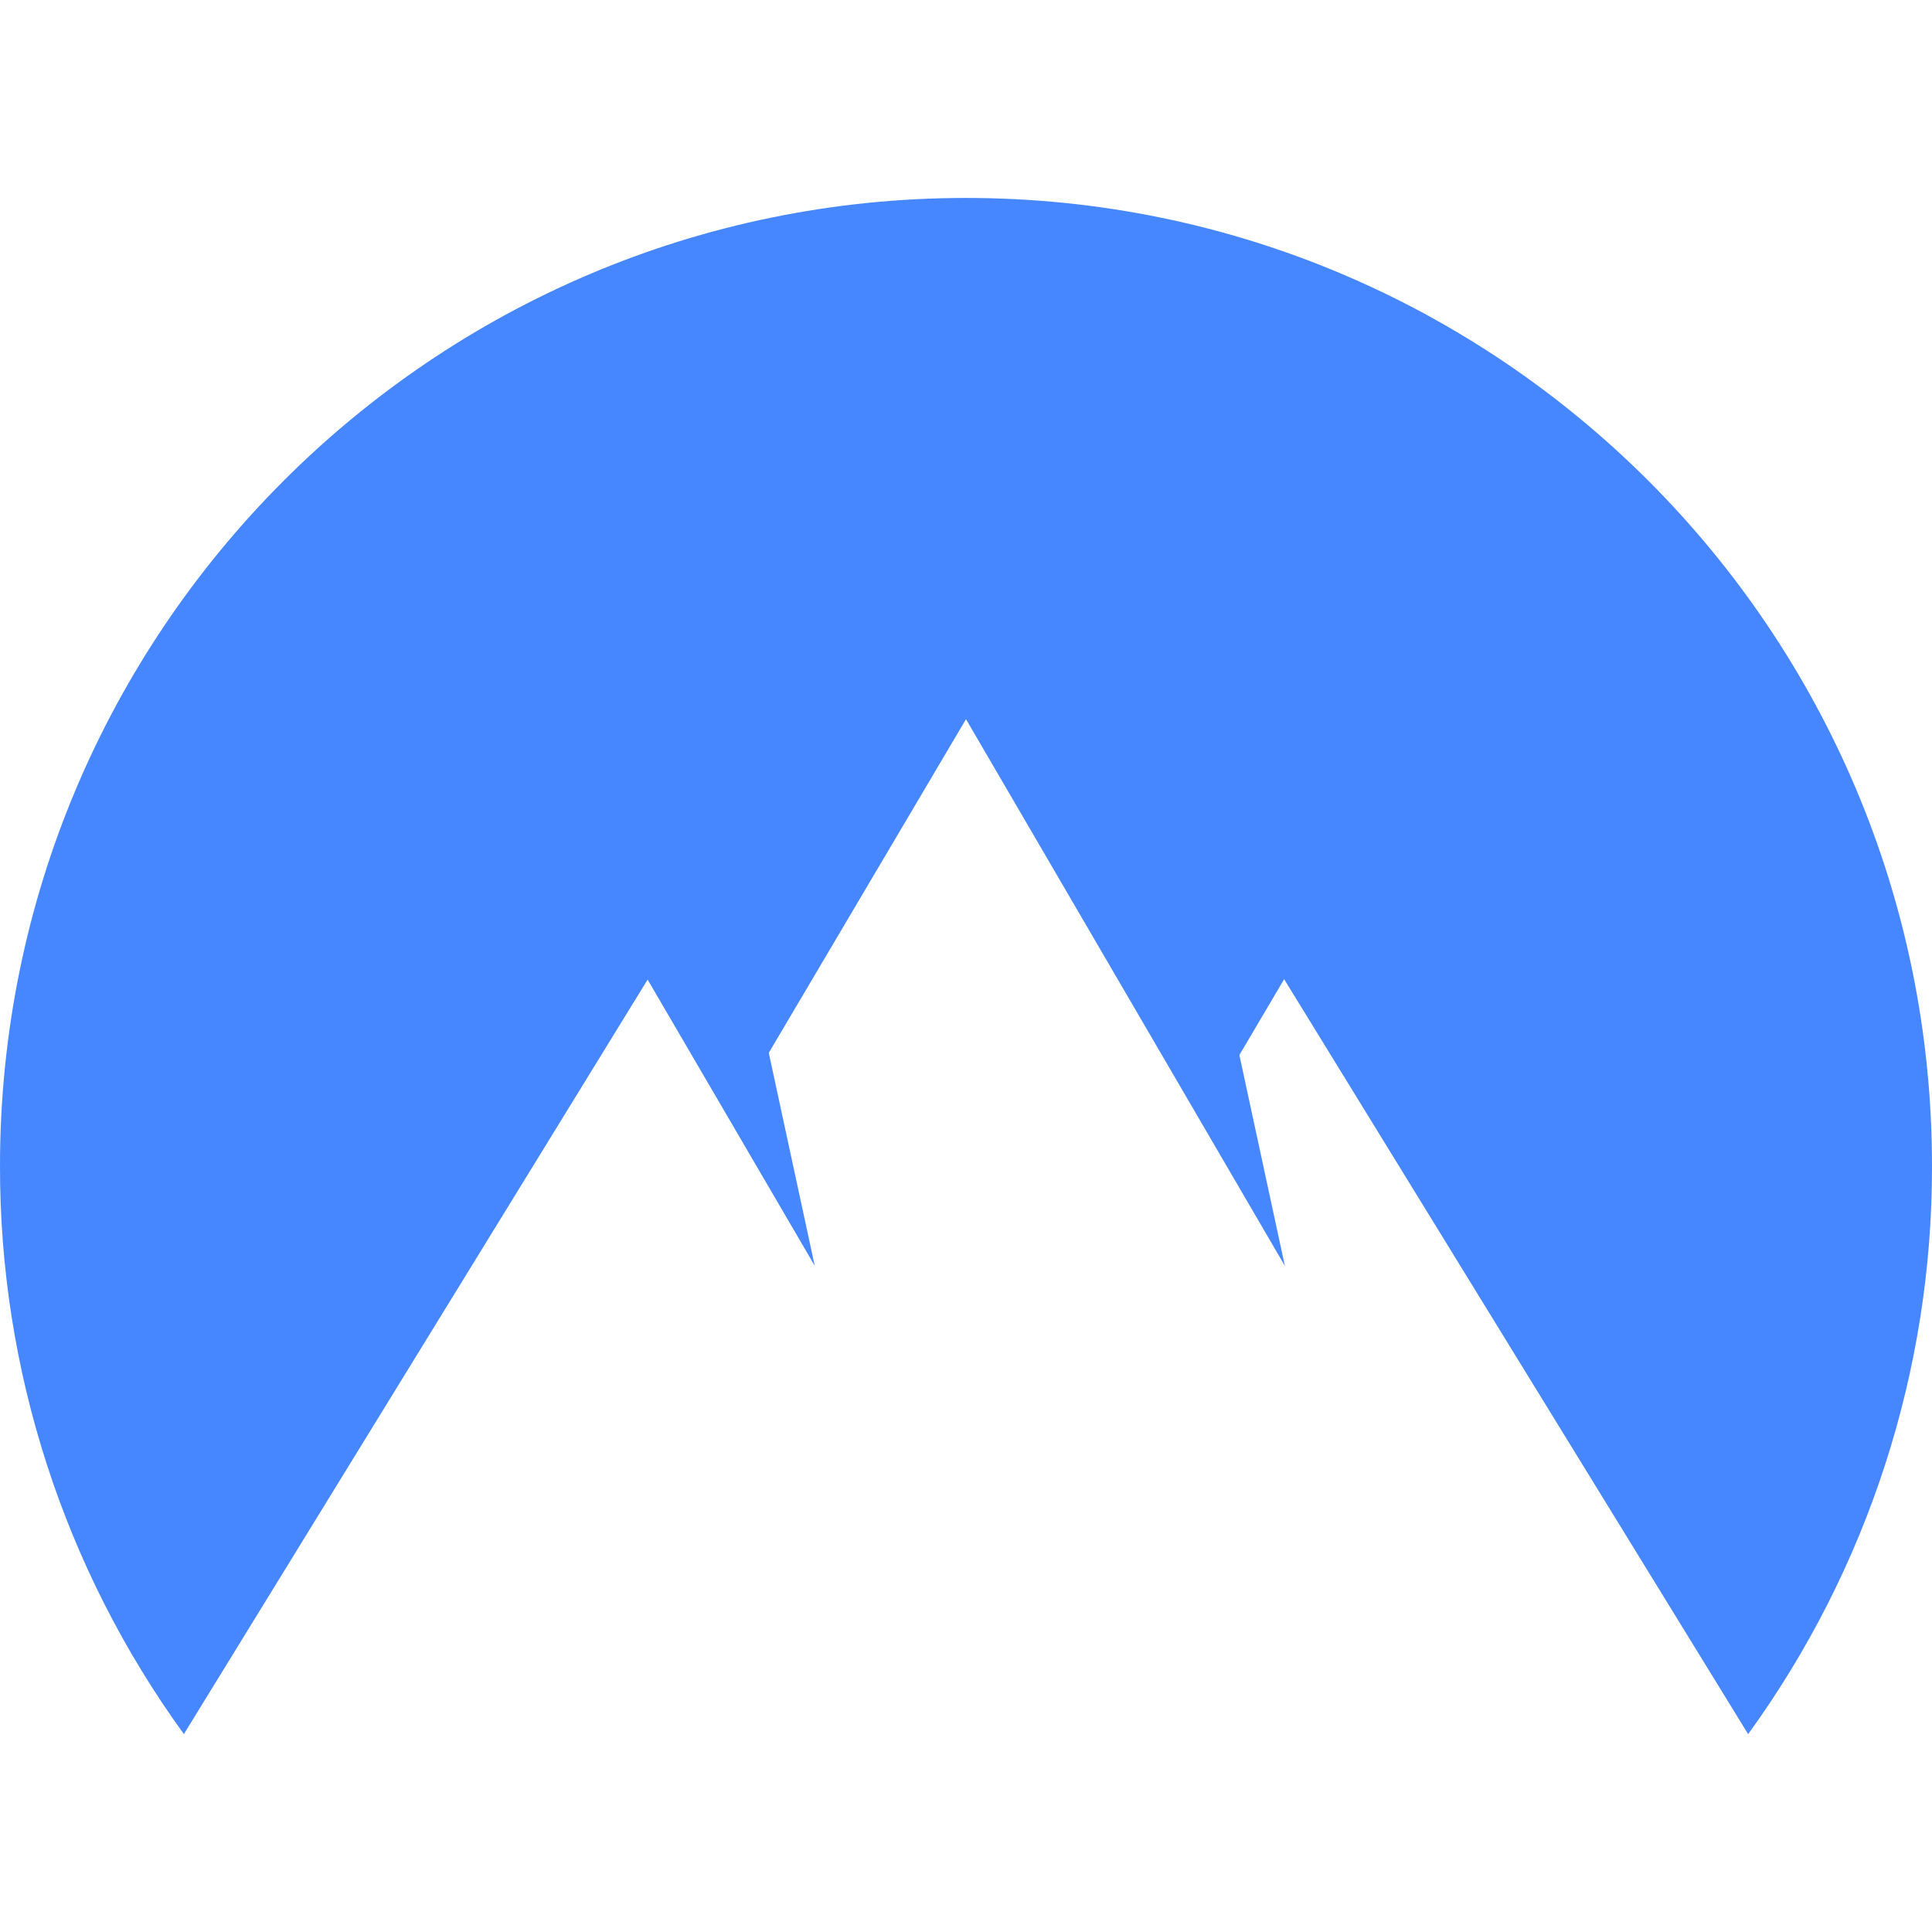
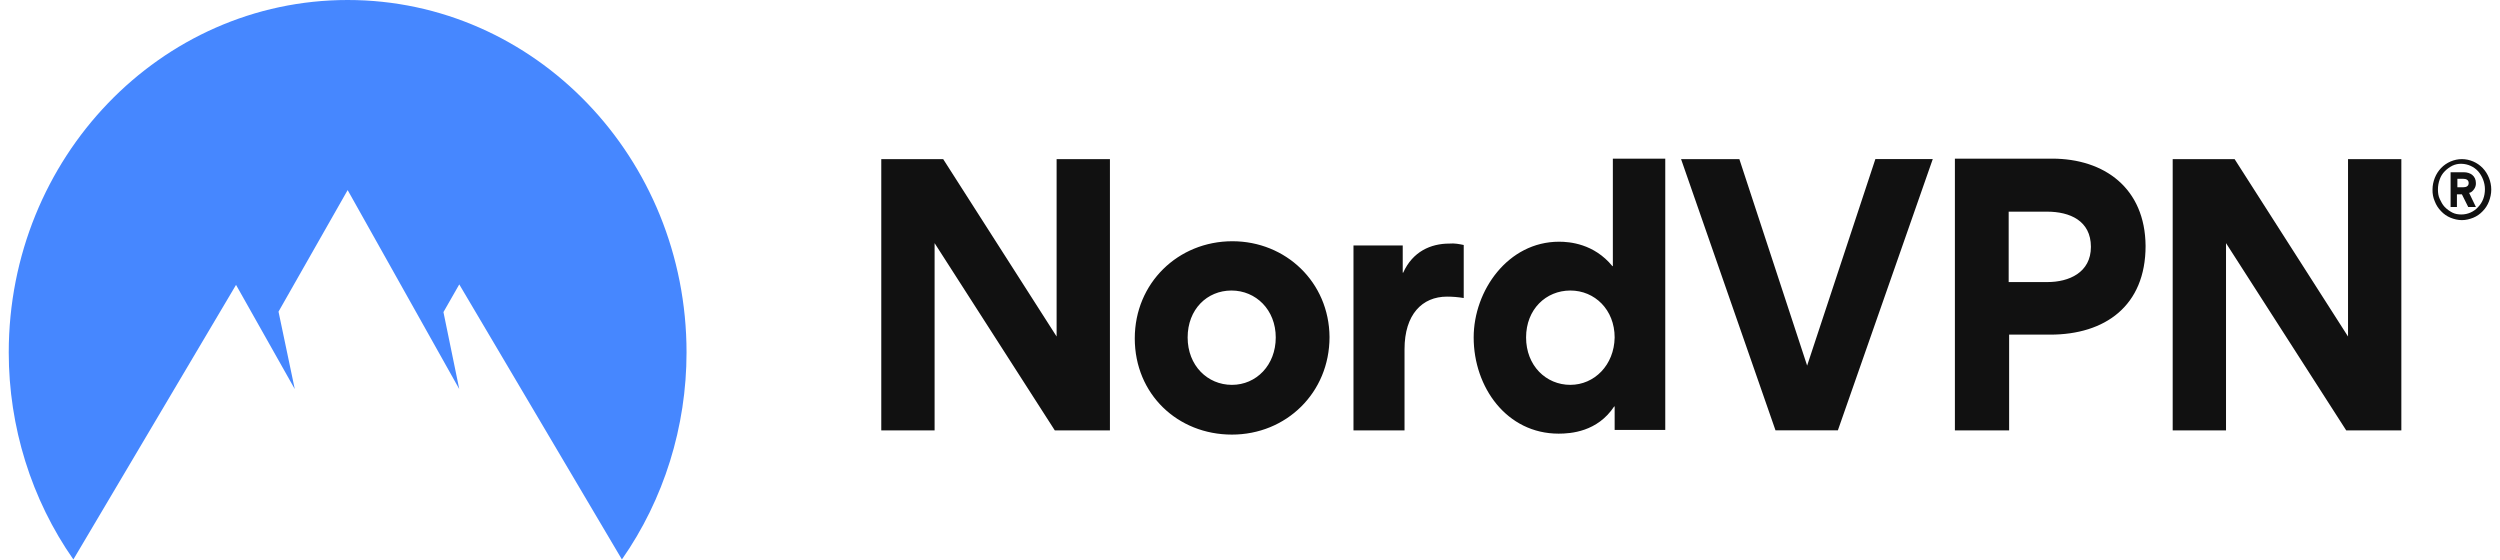
- <svg xmlns="http://www.w3.org/2000/svg" fill="#4687FF" role="img" viewBox="0 0 24 24">
-   <path d="M2.284 21.541A11.987 11.987 0 010 14.483C0 7.842 5.373 2.459 12 2.459c6.628 0 12 5.383 12 12.025a11.985 11.985 0 01-2.284 7.058l-5.764-9.378-.556.942.565 2.619L12 8.934l-2.45 4.145.571 2.645-2.076-3.555-5.761 9.373z" />
+ <svg xmlns="http://www.w3.org/2000/svg" width="143" height="32" viewBox="0 0 143 32">
+   <path fill="#111111" d="M139.14 10.846c0-.457.181-.913.491-1.235.31-.322.75-.51 1.189-.51.44 0 .879.188 1.189.51.31.322.491.778.491 1.235 0 .241-.052.456-.129.67a1.613 1.613 0 01-.362.565 1.535 1.535 0 01-.543.375c-.206.08-.413.135-.646.135-.232 0-.439-.054-.646-.135a1.535 1.535 0 01-.543-.375 1.613 1.613 0 01-.362-.564 1.557 1.557 0 01-.129-.671zm.31 0c0 .188.026.376.104.537.077.16.155.322.284.456.129.134.284.242.439.322.155.08.336.107.517.107.362 0 .724-.16.957-.429.258-.269.387-.617.387-1.02 0-.376-.155-.752-.387-1.02a1.331 1.331 0 00-.957-.43 1.12 1.12 0 00-.517.108c-.155.08-.31.187-.439.322a1.212 1.212 0 00-.284.456 1.67 1.67 0 00-.104.59zm1.112.993h-.388V9.852h.75c.387 0 .697.215.697.618a.55.55 0 01-.103.349c-.078.107-.155.188-.284.215l.387.805h-.439l-.362-.725h-.284v.725h.026zm.336-1.61h-.336v.482h.336c.155 0 .31-.053.31-.241s-.155-.242-.31-.242z" />
+   <path fill="#111111" d="M60.334 24.617l-6.875-10.71v10.71h-3.05V9.101h3.541l6.488 10.147V9.101h3.05v15.516h-3.154zm10.158-10.818c-3.102 0-5.583 2.389-5.583 5.557 0 3.194 2.456 5.503 5.557 5.503 3.102 0 5.583-2.39 5.583-5.584-.026-3.14-2.507-5.476-5.557-5.476zm-.026 8.215c-1.396 0-2.533-1.101-2.533-2.712 0-1.61 1.112-2.684 2.507-2.684 1.396 0 2.533 1.1 2.533 2.684s-1.111 2.712-2.507 2.712zm13.259-8v3.033a5.748 5.748 0 00-.956-.08c-1.421 0-2.43 1.02-2.43 3.006v4.645h-2.92V14.04h2.817v1.557h.026c.543-1.208 1.577-1.664 2.636-1.664.31-.027.569.027.828.08zm8.53-4.94v6.148h-.026c-1.06-1.29-2.456-1.396-3.05-1.396-2.92 0-4.885 2.791-4.885 5.476 0 2.846 1.887 5.503 4.86 5.503.697 0 2.222-.107 3.178-1.557h.026v1.343h2.895V9.074h-2.998zm-2.43 12.94c-1.396 0-2.533-1.101-2.533-2.712 0-1.61 1.137-2.684 2.533-2.684s2.533 1.1 2.533 2.684c-.026 1.584-1.163 2.711-2.533 2.711zm11.734 2.603L96.157 9.101h3.334l3.877 11.812L107.271 9.1h3.283l-5.428 15.516h-3.567zm15.818-15.543h-5.557v15.543h3.102v-5.476h2.352c3.127 0 5.453-1.638 5.453-5.074-.025-3.302-2.352-4.993-5.35-4.993zm-.258 7.06h-2.223v-4.027h2.197c1.292 0 2.507.51 2.507 2.014 0 1.476-1.266 2.013-2.481 2.013zm17.084 8.483l-6.875-10.71v10.71h-3.05V9.101h3.541l6.488 10.147V9.101h3.05v15.516h-3.154z" />
+   <path fill="#4687ff" d="M4.196 32C1.792 28.564.5 24.403.5 20.161.5 9.021 9.184 0 19.885 0c10.7 0 19.385 9.02 19.385 20.161 0 4.242-1.293 8.403-3.697 11.839L26.27 16.268l-.905 1.584.905 4.403-6.384-11.382-3.955 6.953.93 4.429-3.36-5.96L4.197 32z" />
</svg>
